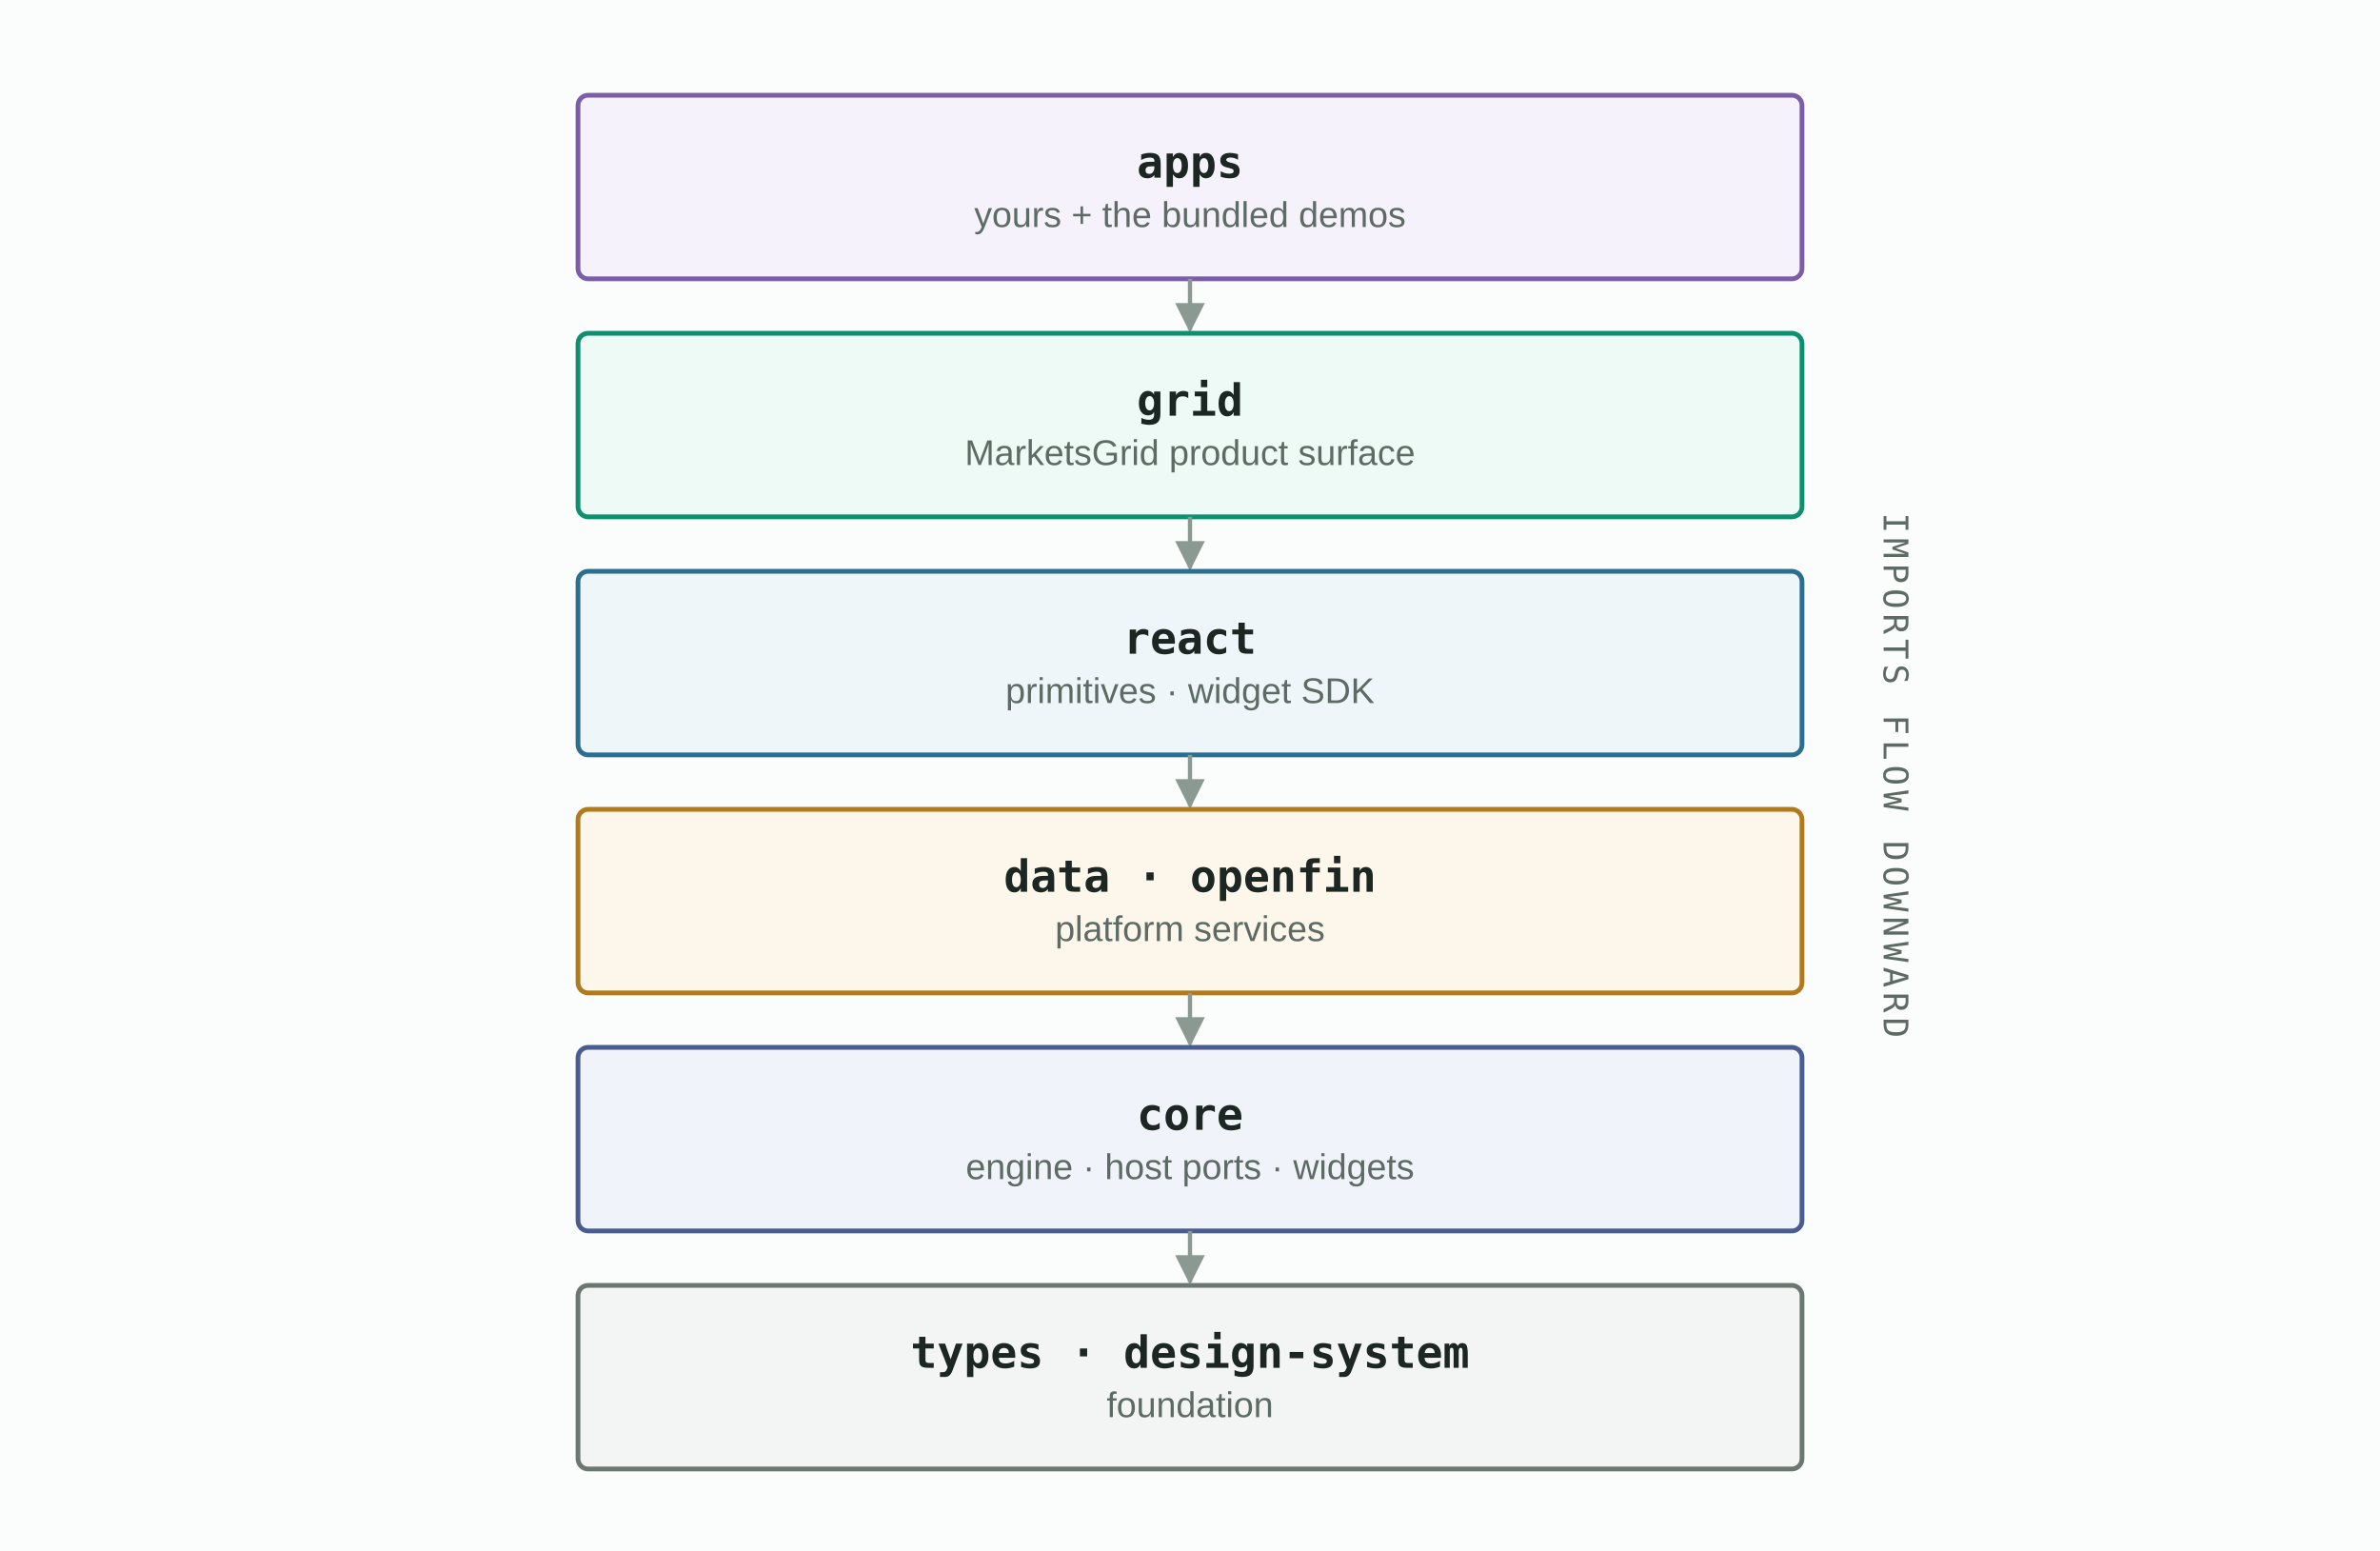
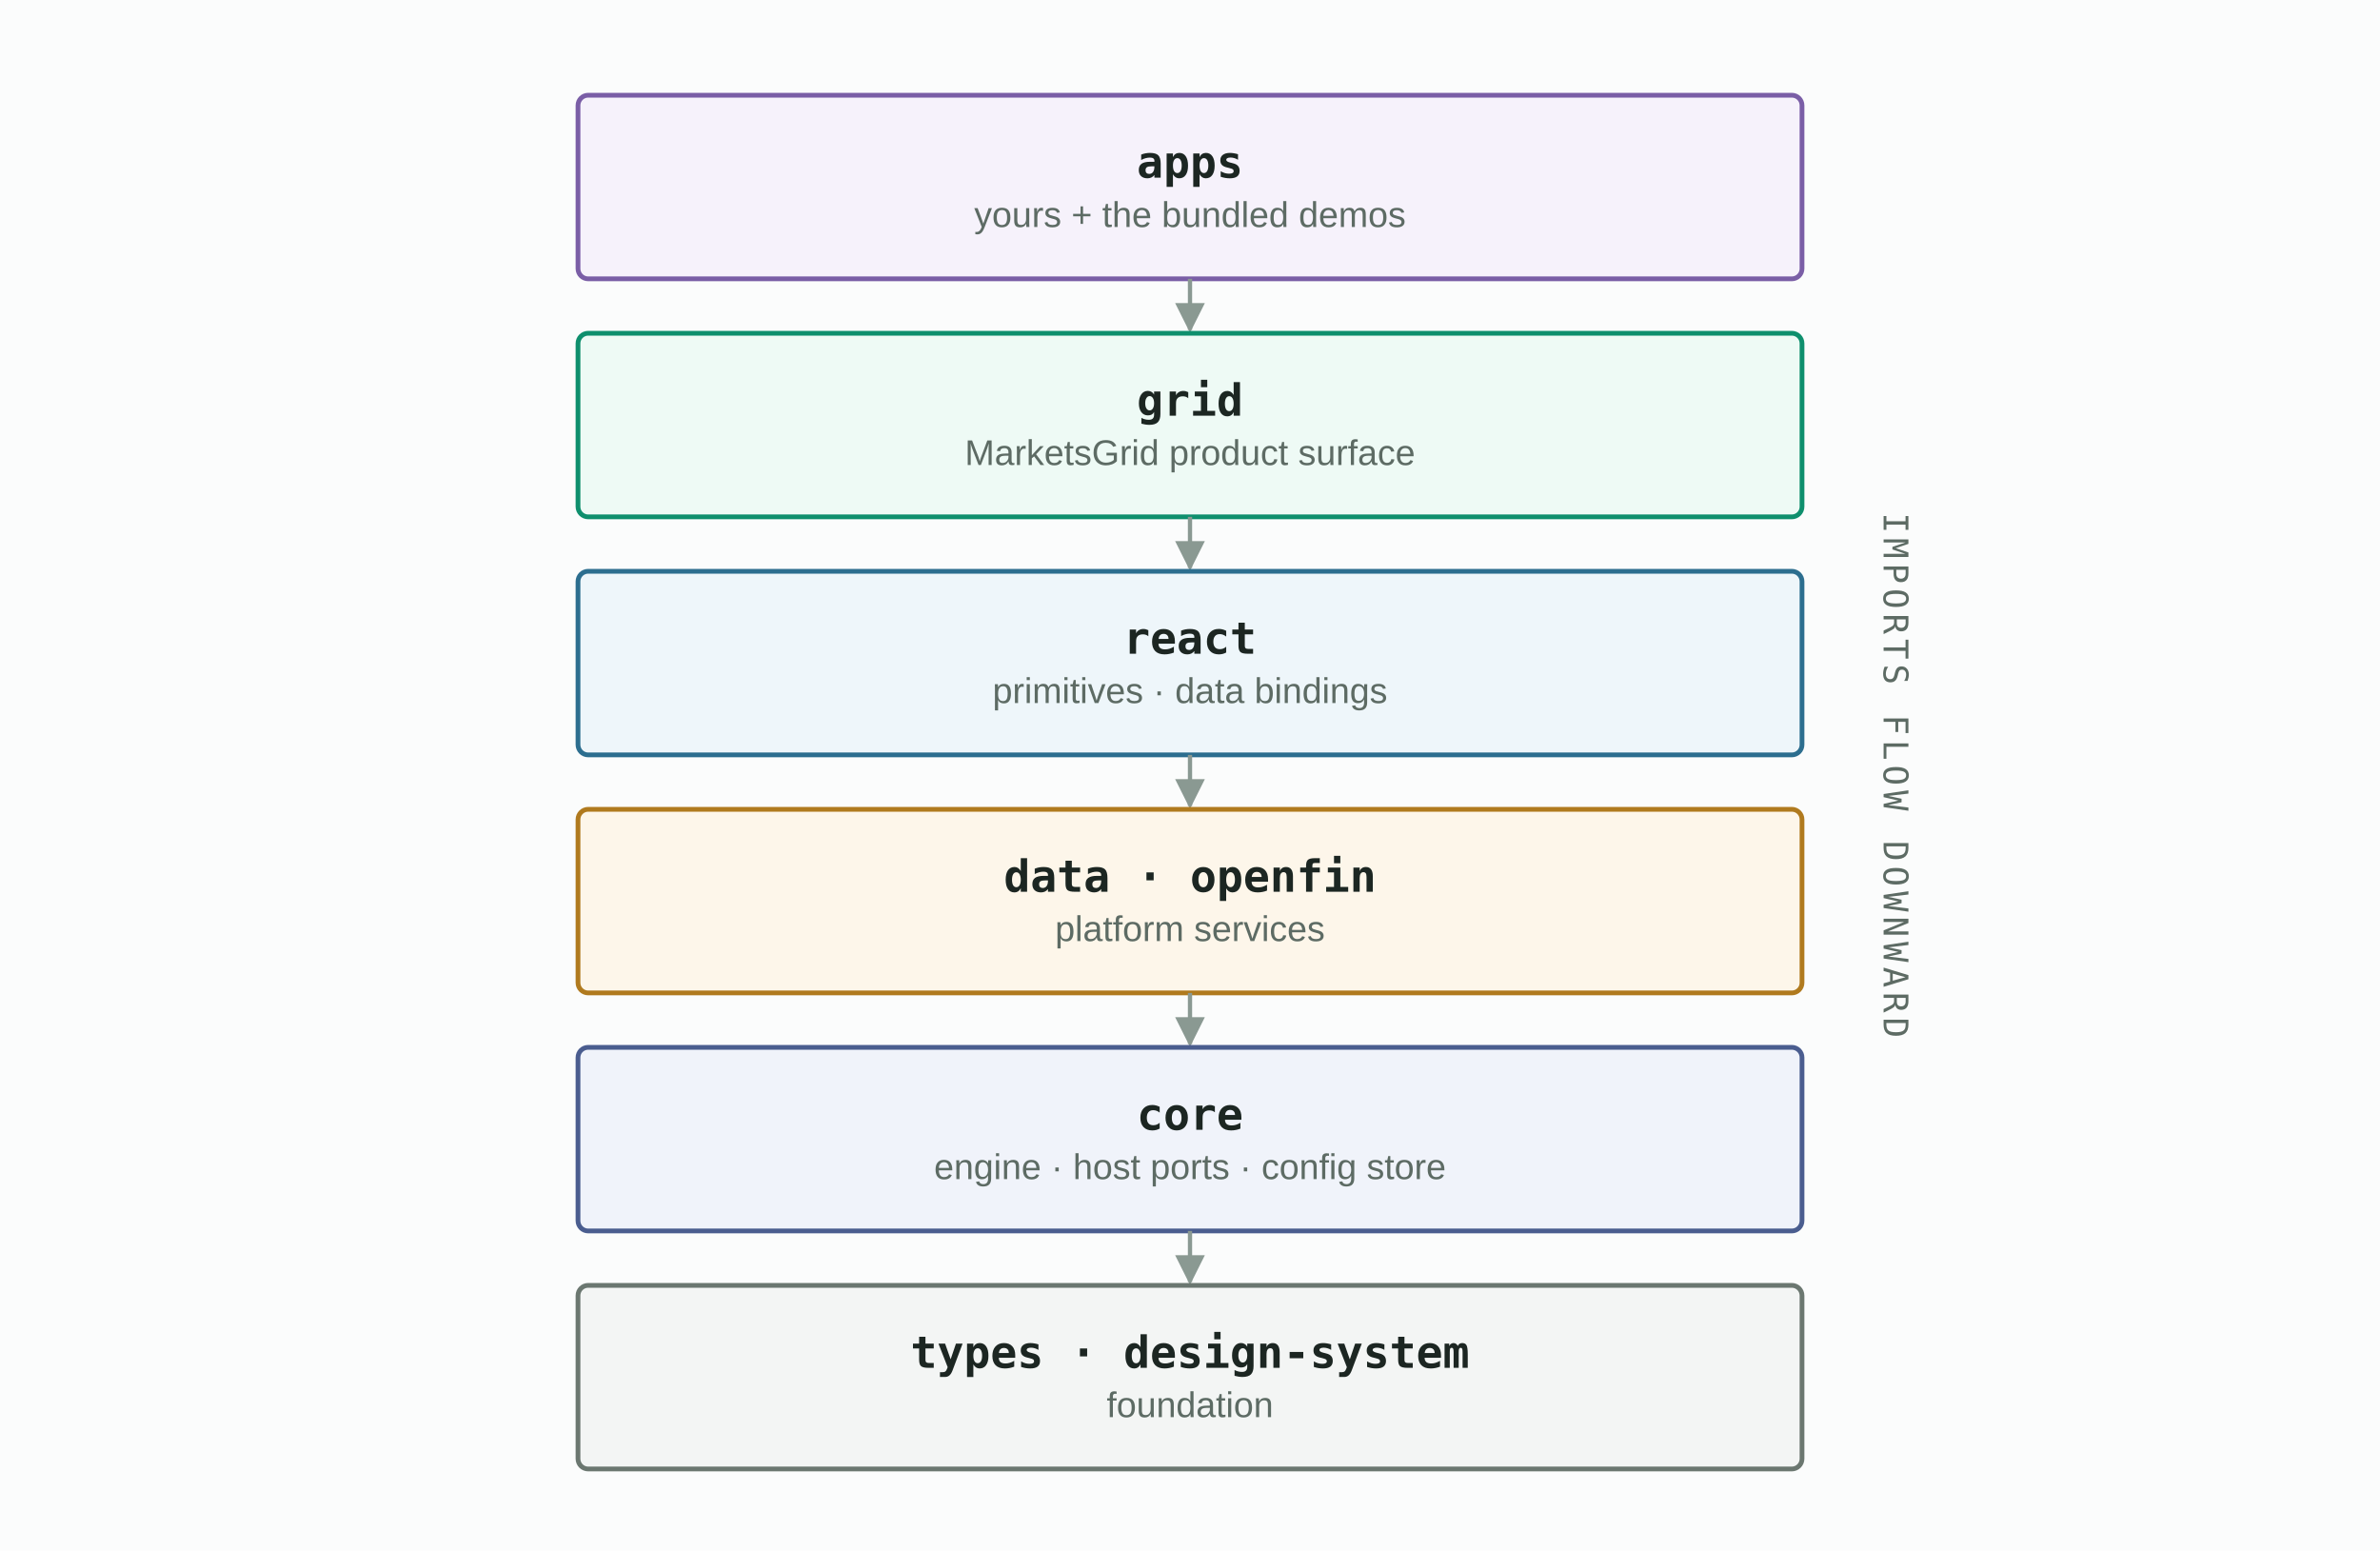
<svg xmlns="http://www.w3.org/2000/svg" viewBox="0 0 700 456" font-family="-apple-system, 'Segoe UI', 'Helvetica Neue', Arial, sans-serif" role="img" aria-label="StarUI at a glance">
  <defs>
    <marker id="arr" viewBox="0 0 10 10" refX="9" refY="5" markerWidth="7" markerHeight="7" orient="auto-start-reverse">
      <path d="M0,0 L10,5 L0,10 z" fill="#8a9992" />
    </marker>
    <marker id="arrAccent" viewBox="0 0 10 10" refX="9" refY="5" markerWidth="7" markerHeight="7" orient="auto-start-reverse">
      <path d="M0,0 L10,5 L0,10 z" fill="#0e8f6d" />
    </marker>
  </defs>
  <rect width="700" height="456" fill="#fbfcfc" />
  <rect x="170" y="28" width="360" height="54" rx="3" fill="#f6f2fb" stroke="#7a5ea6" stroke-width="1.4" />
  <text x="350" y="52.25" text-anchor="middle" font-size="13" font-weight="650" fill="#1c2622" font-family="ui-monospace, 'SF Mono', Menlo, Consolas, monospace">apps</text>
  <text x="350" y="66.75" text-anchor="middle" font-size="10.5" fill="#5d6b64">yours + the bundled demos</text>
  <path d="M350,82 L350,97" fill="none" stroke="#8a9992" stroke-width="1.25" marker-end="url(#arr)" />
  <rect x="170" y="98" width="360" height="54" rx="3" fill="#eefaf5" stroke="#0e8f6d" stroke-width="1.4" />
  <text x="350" y="122.25" text-anchor="middle" font-size="13" font-weight="650" fill="#1c2622" font-family="ui-monospace, 'SF Mono', Menlo, Consolas, monospace">grid</text>
  <text x="350" y="136.75" text-anchor="middle" font-size="10.5" fill="#5d6b64">MarketsGrid product surface</text>
  <path d="M350,152 L350,167" fill="none" stroke="#8a9992" stroke-width="1.25" marker-end="url(#arr)" />
  <rect x="170" y="168" width="360" height="54" rx="3" fill="#eef6fa" stroke="#2c6e8f" stroke-width="1.4" />
  <text x="350" y="192.25" text-anchor="middle" font-size="13" font-weight="650" fill="#1c2622" font-family="ui-monospace, 'SF Mono', Menlo, Consolas, monospace">react</text>
-   <text x="350" y="206.75" text-anchor="middle" font-size="10.5" fill="#5d6b64">primitives · widget SDK</text>
+   <text x="350" y="206.75" text-anchor="middle" font-size="10.5" fill="#5d6b64">primitives · data bindings</text>
  <path d="M350,222 L350,237" fill="none" stroke="#8a9992" stroke-width="1.25" marker-end="url(#arr)" />
  <rect x="170" y="238" width="360" height="54" rx="3" fill="#fdf6ea" stroke="#b07a1e" stroke-width="1.4" />
  <text x="350" y="262.25" text-anchor="middle" font-size="13" font-weight="650" fill="#1c2622" font-family="ui-monospace, 'SF Mono', Menlo, Consolas, monospace">data · openfin</text>
  <text x="350" y="276.75" text-anchor="middle" font-size="10.5" fill="#5d6b64">platform services</text>
  <path d="M350,292 L350,307" fill="none" stroke="#8a9992" stroke-width="1.25" marker-end="url(#arr)" />
  <rect x="170" y="308" width="360" height="54" rx="3" fill="#f0f3fa" stroke="#4a5d8f" stroke-width="1.4" />
  <text x="350" y="332.25" text-anchor="middle" font-size="13" font-weight="650" fill="#1c2622" font-family="ui-monospace, 'SF Mono', Menlo, Consolas, monospace">core</text>
-   <text x="350" y="346.75" text-anchor="middle" font-size="10.5" fill="#5d6b64">engine · host ports · widgets</text>
+   <text x="350" y="346.75" text-anchor="middle" font-size="10.5" fill="#5d6b64">engine · host ports · config store</text>
  <path d="M350,362 L350,377" fill="none" stroke="#8a9992" stroke-width="1.25" marker-end="url(#arr)" />
  <rect x="170" y="378" width="360" height="54" rx="3" fill="#f3f5f4" stroke="#6b7770" stroke-width="1.4" />
  <text x="350" y="402.25" text-anchor="middle" font-size="13" font-weight="650" fill="#1c2622" font-family="ui-monospace, 'SF Mono', Menlo, Consolas, monospace">types · design-system</text>
  <text x="350" y="416.75" text-anchor="middle" font-size="10.5" fill="#5d6b64">foundation</text>
  <text x="554" y="228" font-size="10" fill="#5d6b64" font-family="ui-monospace, 'SF Mono', Menlo, Consolas, monospace" transform="rotate(90 554 228)" text-anchor="middle" letter-spacing="1.4">IMPORTS FLOW DOWNWARD</text>
</svg>
